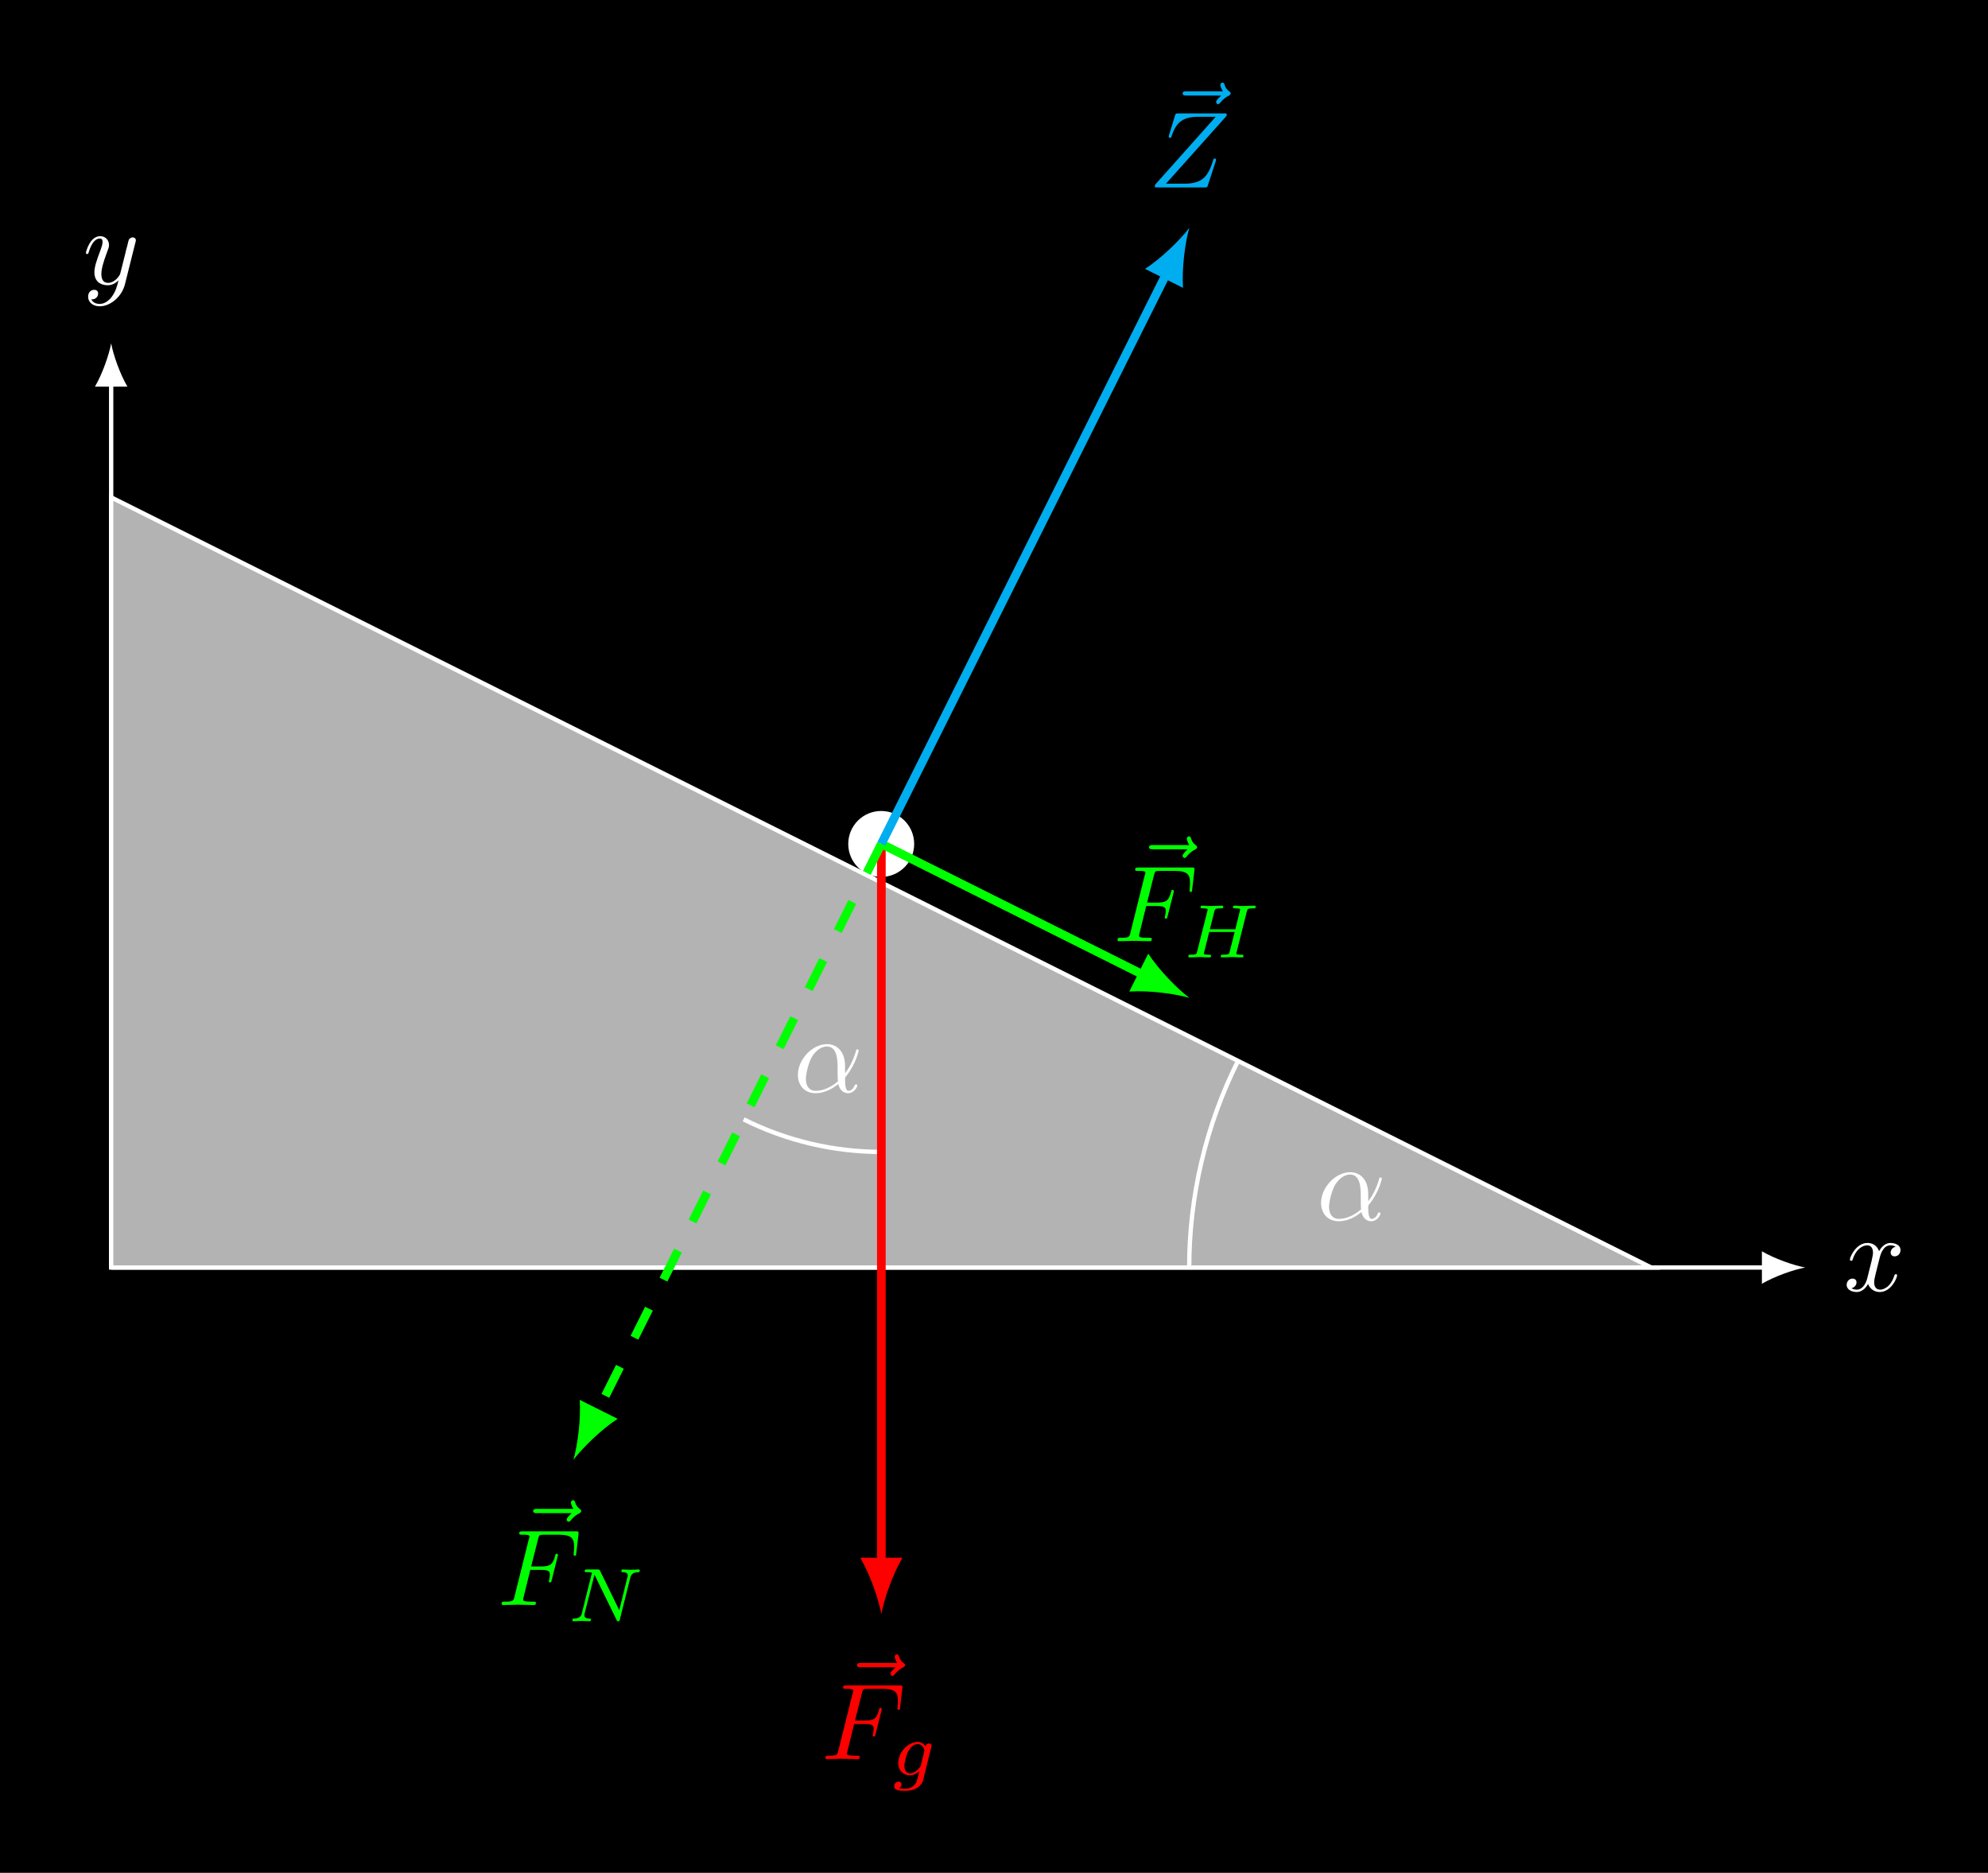
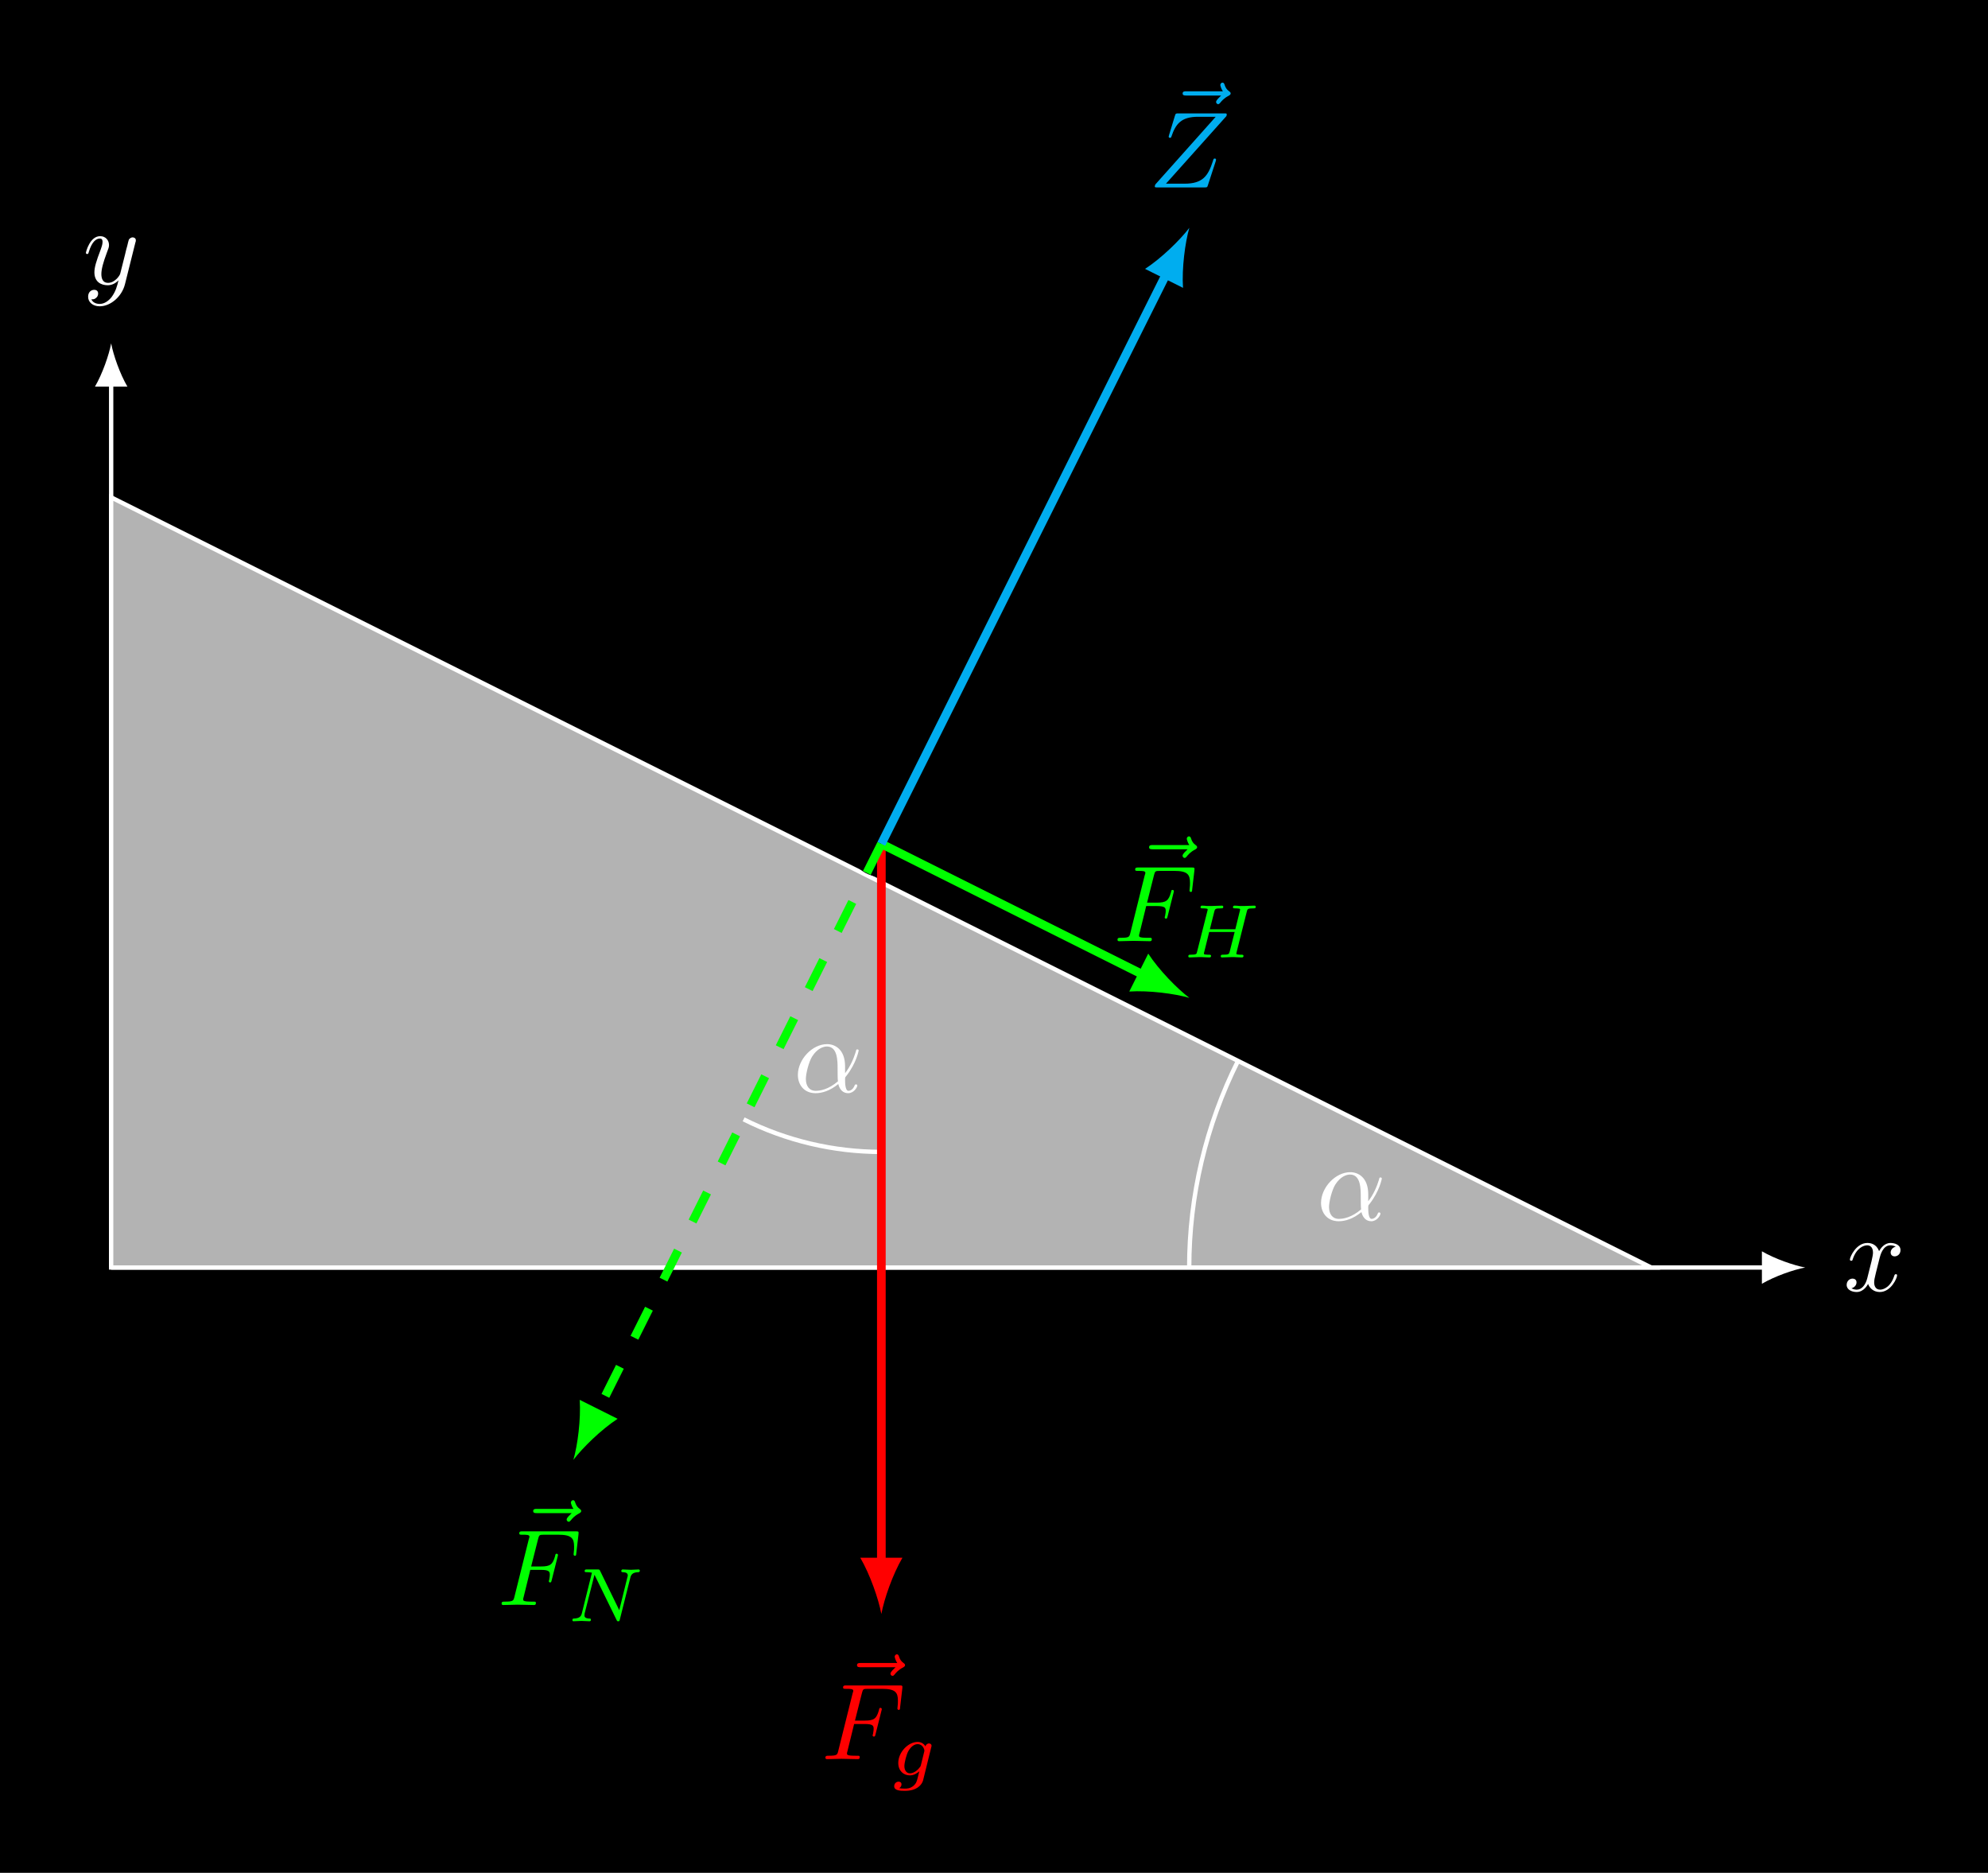
<svg xmlns="http://www.w3.org/2000/svg" xmlns:xlink="http://www.w3.org/1999/xlink" width="182.96pt" height="172.331pt" viewBox="0 0 182.96 172.331" version="1.1">
  <defs>
    <g>
      <symbol overflow="visible" id="glyph0-0">
        <path style="stroke:none;" d="" />
      </symbol>
      <symbol overflow="visible" id="glyph0-1">
        <path style="stroke:none;" d="M 3.328 -3.016 C 3.391 -3.266 3.625 -4.188 4.312 -4.188 C 4.359 -4.188 4.609 -4.188 4.812 -4.062 C 4.531 -4 4.344 -3.766 4.344 -3.516 C 4.344 -3.359 4.453 -3.172 4.719 -3.172 C 4.938 -3.172 5.25 -3.344 5.25 -3.75 C 5.25 -4.266 4.672 -4.406 4.328 -4.406 C 3.75 -4.406 3.406 -3.875 3.281 -3.656 C 3.031 -4.312 2.5 -4.406 2.203 -4.406 C 1.172 -4.406 0.594 -3.125 0.594 -2.875 C 0.594 -2.766 0.703 -2.766 0.719 -2.766 C 0.797 -2.766 0.828 -2.797 0.844 -2.875 C 1.188 -3.938 1.844 -4.188 2.188 -4.188 C 2.375 -4.188 2.719 -4.094 2.719 -3.516 C 2.719 -3.203 2.547 -2.547 2.188 -1.141 C 2.031 -0.531 1.672 -0.109 1.234 -0.109 C 1.172 -0.109 0.953 -0.109 0.734 -0.234 C 0.984 -0.297 1.203 -0.5 1.203 -0.781 C 1.203 -1.047 0.984 -1.125 0.844 -1.125 C 0.531 -1.125 0.297 -0.875 0.297 -0.547 C 0.297 -0.094 0.781 0.109 1.219 0.109 C 1.891 0.109 2.25 -0.594 2.266 -0.641 C 2.391 -0.281 2.75 0.109 3.344 0.109 C 4.375 0.109 4.938 -1.172 4.938 -1.422 C 4.938 -1.531 4.859 -1.531 4.828 -1.531 C 4.734 -1.531 4.719 -1.484 4.688 -1.422 C 4.359 -0.344 3.688 -0.109 3.375 -0.109 C 2.984 -0.109 2.828 -0.422 2.828 -0.766 C 2.828 -0.984 2.875 -1.203 2.984 -1.641 Z M 3.328 -3.016 " />
      </symbol>
      <symbol overflow="visible" id="glyph0-2">
        <path style="stroke:none;" d="M 4.844 -3.797 C 4.891 -3.938 4.891 -3.953 4.891 -4.031 C 4.891 -4.203 4.75 -4.297 4.594 -4.297 C 4.5 -4.297 4.344 -4.234 4.25 -4.094 C 4.234 -4.031 4.141 -3.734 4.109 -3.547 C 4.031 -3.297 3.969 -3.016 3.906 -2.75 L 3.453 -0.953 C 3.422 -0.812 2.984 -0.109 2.328 -0.109 C 1.828 -0.109 1.719 -0.547 1.719 -0.922 C 1.719 -1.375 1.891 -2 2.219 -2.875 C 2.375 -3.281 2.422 -3.391 2.422 -3.594 C 2.422 -4.031 2.109 -4.406 1.609 -4.406 C 0.656 -4.406 0.297 -2.953 0.297 -2.875 C 0.297 -2.766 0.391 -2.766 0.406 -2.766 C 0.516 -2.766 0.516 -2.797 0.562 -2.953 C 0.844 -3.891 1.234 -4.188 1.578 -4.188 C 1.656 -4.188 1.828 -4.188 1.828 -3.875 C 1.828 -3.625 1.719 -3.359 1.656 -3.172 C 1.25 -2.109 1.078 -1.547 1.078 -1.078 C 1.078 -0.188 1.703 0.109 2.297 0.109 C 2.688 0.109 3.016 -0.062 3.297 -0.344 C 3.172 0.172 3.047 0.672 2.656 1.203 C 2.391 1.531 2.016 1.828 1.562 1.828 C 1.422 1.828 0.969 1.797 0.797 1.406 C 0.953 1.406 1.094 1.406 1.219 1.281 C 1.328 1.203 1.422 1.062 1.422 0.875 C 1.422 0.562 1.156 0.531 1.062 0.531 C 0.828 0.531 0.5 0.688 0.5 1.172 C 0.5 1.672 0.938 2.047 1.562 2.047 C 2.578 2.047 3.609 1.141 3.891 0.016 Z M 4.844 -3.797 " />
      </symbol>
      <symbol overflow="visible" id="glyph0-3">
        <path style="stroke:none;" d="M 4.75 -2.359 C 4.75 -3.922 3.828 -4.406 3.094 -4.406 C 1.719 -4.406 0.406 -2.984 0.406 -1.578 C 0.406 -0.641 1 0.109 2.031 0.109 C 2.656 0.109 3.375 -0.125 4.125 -0.734 C 4.25 -0.203 4.578 0.109 5.031 0.109 C 5.562 0.109 5.875 -0.438 5.875 -0.594 C 5.875 -0.672 5.812 -0.703 5.75 -0.703 C 5.688 -0.703 5.656 -0.672 5.625 -0.594 C 5.438 -0.109 5.078 -0.109 5.062 -0.109 C 4.75 -0.109 4.75 -0.891 4.75 -1.125 C 4.75 -1.328 4.75 -1.359 4.859 -1.469 C 5.797 -2.656 6 -3.812 6 -3.812 C 6 -3.844 5.984 -3.922 5.875 -3.922 C 5.781 -3.922 5.781 -3.891 5.734 -3.703 C 5.547 -3.078 5.219 -2.328 4.75 -1.734 Z M 4.094 -0.984 C 3.203 -0.219 2.438 -0.109 2.047 -0.109 C 1.453 -0.109 1.141 -0.562 1.141 -1.203 C 1.141 -1.688 1.406 -2.766 1.719 -3.266 C 2.188 -4 2.734 -4.188 3.078 -4.188 C 4.062 -4.188 4.062 -2.875 4.062 -2.109 C 4.062 -1.734 4.062 -1.156 4.094 -0.984 Z M 4.094 -0.984 " />
      </symbol>
      <symbol overflow="visible" id="glyph0-4">
        <path style="stroke:none;" d="M 5.359 -5.938 C 5.219 -5.797 4.891 -5.516 4.891 -5.344 C 4.891 -5.25 4.984 -5.141 5.078 -5.141 C 5.172 -5.141 5.219 -5.219 5.281 -5.281 C 5.391 -5.422 5.625 -5.703 6.062 -5.922 C 6.125 -5.969 6.234 -6.016 6.234 -6.125 C 6.234 -6.234 6.156 -6.281 6.094 -6.328 C 5.875 -6.484 5.766 -6.656 5.688 -6.891 C 5.656 -6.984 5.625 -7.125 5.484 -7.125 C 5.344 -7.125 5.281 -6.984 5.281 -6.906 C 5.281 -6.859 5.359 -6.547 5.516 -6.328 L 2.156 -6.328 C 2 -6.328 1.812 -6.328 1.812 -6.125 C 1.812 -5.938 2 -5.938 2.156 -5.938 Z M 5.359 -5.938 " />
      </symbol>
      <symbol overflow="visible" id="glyph0-5">
        <path style="stroke:none;" d="M 3.016 -3.234 L 3.984 -3.234 C 4.734 -3.234 4.812 -3.078 4.812 -2.797 C 4.812 -2.719 4.812 -2.609 4.75 -2.297 C 4.719 -2.25 4.719 -2.219 4.719 -2.188 C 4.719 -2.109 4.781 -2.078 4.828 -2.078 C 4.938 -2.078 4.938 -2.109 4.984 -2.281 L 5.531 -4.453 C 5.562 -4.562 5.562 -4.578 5.562 -4.609 C 5.562 -4.625 5.547 -4.719 5.438 -4.719 C 5.344 -4.719 5.328 -4.672 5.297 -4.5 C 5.078 -3.734 4.859 -3.547 4 -3.547 L 3.094 -3.547 L 3.734 -6.078 C 3.828 -6.438 3.844 -6.469 4.281 -6.469 L 5.594 -6.469 C 6.812 -6.469 7.047 -6.141 7.047 -5.375 C 7.047 -5.141 7.047 -5.109 7.016 -4.828 C 7 -4.703 7 -4.688 7 -4.656 C 7 -4.609 7.031 -4.531 7.125 -4.531 C 7.234 -4.531 7.234 -4.594 7.25 -4.781 L 7.453 -6.516 C 7.484 -6.781 7.438 -6.781 7.188 -6.781 L 2.297 -6.781 C 2.109 -6.781 2 -6.781 2 -6.578 C 2 -6.469 2.094 -6.469 2.281 -6.469 C 2.656 -6.469 2.938 -6.469 2.938 -6.297 C 2.938 -6.25 2.938 -6.234 2.875 -6.047 L 1.562 -0.781 C 1.469 -0.391 1.453 -0.312 0.656 -0.312 C 0.484 -0.312 0.375 -0.312 0.375 -0.125 C 0.375 0 0.5 0 0.531 0 C 0.812 0 1.562 -0.031 1.844 -0.031 C 2.172 -0.031 3 0 3.328 0 C 3.422 0 3.531 0 3.531 -0.188 C 3.531 -0.266 3.484 -0.297 3.484 -0.297 C 3.453 -0.312 3.422 -0.312 3.203 -0.312 C 2.984 -0.312 2.938 -0.312 2.688 -0.328 C 2.391 -0.359 2.359 -0.406 2.359 -0.531 C 2.359 -0.547 2.359 -0.609 2.406 -0.75 Z M 3.016 -3.234 " />
      </symbol>
      <symbol overflow="visible" id="glyph0-6">
        <path style="stroke:none;" d="M 7.172 -6.562 C 7.188 -6.609 7.203 -6.656 7.203 -6.719 C 7.203 -6.812 7.156 -6.812 6.953 -6.812 L 2.75 -6.812 C 2.516 -6.812 2.5 -6.797 2.438 -6.609 L 1.891 -4.812 C 1.875 -4.766 1.859 -4.688 1.859 -4.672 C 1.859 -4.672 1.859 -4.562 1.984 -4.562 C 2.078 -4.562 2.094 -4.641 2.109 -4.672 C 2.5 -5.844 3.016 -6.5 4.562 -6.5 L 6.188 -6.5 L 0.625 -0.266 C 0.625 -0.266 0.578 -0.125 0.578 -0.094 C 0.578 0 0.641 0 0.828 0 L 5.156 0 C 5.406 0 5.406 -0.016 5.469 -0.203 L 6.188 -2.406 C 6.188 -2.438 6.219 -2.516 6.219 -2.547 C 6.219 -2.609 6.188 -2.656 6.094 -2.656 C 6 -2.656 5.984 -2.625 5.922 -2.406 C 5.484 -1.062 5 -0.344 3.312 -0.344 L 1.609 -0.344 Z M 7.172 -6.562 " />
      </symbol>
      <symbol overflow="visible" id="glyph1-0">
        <path style="stroke:none;" d="" />
      </symbol>
      <symbol overflow="visible" id="glyph1-1">
        <path style="stroke:none;" d="M 3.703 -2.578 C 3.734 -2.672 3.734 -2.703 3.734 -2.719 C 3.734 -2.875 3.609 -2.938 3.5 -2.938 C 3.344 -2.938 3.203 -2.812 3.172 -2.672 C 3.062 -2.859 2.828 -3.078 2.453 -3.078 C 1.594 -3.078 0.672 -2.141 0.672 -1.141 C 0.672 -0.422 1.156 0 1.734 0 C 2.062 0 2.359 -0.156 2.609 -0.375 L 2.453 0.25 C 2.375 0.547 2.328 0.734 2.062 0.969 C 1.75 1.219 1.453 1.219 1.281 1.219 C 0.969 1.219 0.875 1.203 0.75 1.172 C 0.922 1.094 0.969 0.922 0.969 0.828 C 0.969 0.656 0.844 0.578 0.703 0.578 C 0.5 0.578 0.297 0.734 0.297 1 C 0.297 1.422 0.906 1.422 1.297 1.422 C 2.391 1.422 2.844 0.859 2.953 0.469 Z M 2.75 -0.922 C 2.719 -0.828 2.719 -0.812 2.594 -0.672 C 2.359 -0.375 2.016 -0.188 1.75 -0.188 C 1.406 -0.188 1.234 -0.5 1.234 -0.859 C 1.234 -1.156 1.422 -1.938 1.609 -2.25 C 1.891 -2.734 2.219 -2.875 2.453 -2.875 C 2.953 -2.875 3.078 -2.359 3.078 -2.281 C 3.078 -2.266 3.078 -2.266 3.062 -2.188 Z M 2.75 -0.922 " />
      </symbol>
      <symbol overflow="visible" id="glyph1-2">
        <path style="stroke:none;" d="M 5.859 -4.188 C 5.922 -4.453 5.938 -4.516 6.453 -4.516 C 6.609 -4.516 6.688 -4.516 6.688 -4.656 C 6.688 -4.688 6.672 -4.766 6.578 -4.766 C 6.375 -4.766 5.875 -4.734 5.672 -4.734 C 5.547 -4.734 5.297 -4.734 5.188 -4.734 C 5.047 -4.75 4.875 -4.766 4.75 -4.766 C 4.703 -4.766 4.594 -4.766 4.594 -4.609 C 4.594 -4.516 4.688 -4.516 4.828 -4.516 C 4.828 -4.516 4.969 -4.516 5.094 -4.5 C 5.234 -4.484 5.25 -4.469 5.25 -4.391 C 5.25 -4.391 5.25 -4.344 5.219 -4.25 L 4.812 -2.594 L 2.469 -2.594 L 2.875 -4.219 C 2.938 -4.453 2.953 -4.516 3.484 -4.516 C 3.609 -4.516 3.703 -4.516 3.703 -4.656 C 3.703 -4.688 3.672 -4.766 3.594 -4.766 C 3.391 -4.766 2.875 -4.734 2.672 -4.734 C 2.562 -4.734 2.312 -4.734 2.188 -4.734 C 2.062 -4.75 1.891 -4.766 1.75 -4.766 C 1.719 -4.766 1.609 -4.766 1.609 -4.609 C 1.609 -4.516 1.688 -4.516 1.828 -4.516 C 1.844 -4.516 1.969 -4.516 2.094 -4.5 C 2.25 -4.484 2.266 -4.469 2.266 -4.391 C 2.266 -4.391 2.266 -4.344 2.234 -4.25 L 1.297 -0.547 C 1.25 -0.312 1.234 -0.25 0.688 -0.25 C 0.578 -0.25 0.484 -0.25 0.484 -0.109 C 0.484 -0.031 0.531 0 0.594 0 C 0.797 0 1.297 -0.031 1.5 -0.031 C 1.609 -0.031 1.859 -0.031 1.984 -0.016 C 2.125 -0.016 2.297 0 2.422 0 C 2.453 0 2.578 0 2.578 -0.141 C 2.578 -0.25 2.5 -0.25 2.344 -0.25 C 2.234 -0.25 2.203 -0.25 2.078 -0.266 C 1.922 -0.281 1.922 -0.297 1.922 -0.375 C 1.922 -0.375 1.922 -0.422 1.953 -0.516 L 2.406 -2.344 L 4.75 -2.344 L 4.297 -0.547 C 4.234 -0.312 4.219 -0.25 3.672 -0.25 C 3.562 -0.25 3.469 -0.25 3.469 -0.109 C 3.469 -0.031 3.516 0 3.578 0 C 3.781 0 4.281 -0.031 4.484 -0.031 C 4.609 -0.031 4.844 -0.031 4.969 -0.016 C 5.109 -0.016 5.281 0 5.422 0 C 5.453 0 5.562 0 5.562 -0.141 C 5.562 -0.25 5.484 -0.25 5.328 -0.25 C 5.219 -0.25 5.188 -0.25 5.062 -0.266 C 4.906 -0.281 4.906 -0.297 4.906 -0.375 C 4.906 -0.406 4.938 -0.484 4.938 -0.516 Z M 5.859 -4.188 " />
      </symbol>
      <symbol overflow="visible" id="glyph1-3">
        <path style="stroke:none;" d="M 5.812 -4 C 5.875 -4.266 6 -4.5 6.547 -4.516 C 6.578 -4.516 6.688 -4.516 6.688 -4.656 C 6.688 -4.703 6.656 -4.766 6.578 -4.766 C 6.359 -4.766 6.094 -4.734 5.859 -4.734 C 5.688 -4.734 5.297 -4.766 5.125 -4.766 C 5.094 -4.766 4.984 -4.766 4.984 -4.609 C 4.984 -4.516 5.078 -4.516 5.141 -4.516 C 5.469 -4.5 5.578 -4.391 5.578 -4.219 C 5.578 -4.172 5.578 -4.125 5.547 -4.062 L 4.797 -1.016 L 3.031 -4.641 C 2.969 -4.766 2.953 -4.766 2.781 -4.766 L 1.828 -4.766 C 1.703 -4.766 1.609 -4.766 1.609 -4.609 C 1.609 -4.516 1.688 -4.516 1.844 -4.516 C 1.984 -4.516 2.141 -4.5 2.281 -4.469 L 1.359 -0.75 C 1.297 -0.484 1.172 -0.266 0.625 -0.25 C 0.578 -0.25 0.484 -0.25 0.484 -0.109 C 0.484 -0.031 0.531 0 0.578 0 C 0.812 0 1.078 -0.031 1.312 -0.031 C 1.484 -0.031 1.875 0 2.047 0 C 2.125 0 2.188 -0.031 2.188 -0.141 C 2.188 -0.25 2.109 -0.25 2.031 -0.25 C 1.594 -0.266 1.594 -0.453 1.594 -0.547 C 1.594 -0.578 1.594 -0.609 1.609 -0.719 L 2.516 -4.281 L 4.547 -0.125 C 4.594 0 4.625 0 4.703 0 C 4.812 0 4.812 -0.016 4.844 -0.141 Z M 5.812 -4 " />
      </symbol>
    </g>
  </defs>
  <g id="surface1">
    <path style=" stroke:none;fill-rule:nonzero;fill:rgb(0%,0%,0%);fill-opacity:1;" d="M 0 172.332 L 0 0 L 182.961 0 L 182.961 172.332 Z M 0 172.332 " />
    <path style="fill:none;stroke-width:0.399;stroke-linecap:butt;stroke-linejoin:miter;stroke:rgb(100%,100%,100%);stroke-opacity:1;stroke-miterlimit:10;" d="M -0.001 0.001 L 152.32 0.001 " transform="matrix(1,0,0,-1,10.231,116.634)" />
    <path style=" stroke:none;fill-rule:nonzero;fill:rgb(100%,100%,100%);fill-opacity:1;" d="M 166.137 116.633 C 165.074 116.434 163.348 115.836 162.152 115.141 L 162.152 118.129 C 163.348 117.43 165.074 116.832 166.137 116.633 " />
    <g style="fill:rgb(100%,100%,100%);fill-opacity:1;">
      <use xlink:href="#glyph0-1" x="169.656" y="118.779" />
    </g>
    <path style="fill:none;stroke-width:0.399;stroke-linecap:butt;stroke-linejoin:miter;stroke:rgb(100%,100%,100%);stroke-opacity:1;stroke-miterlimit:10;" d="M -0.001 0.001 L -0.001 81.454 " transform="matrix(1,0,0,-1,10.231,116.634)" />
    <path style=" stroke:none;fill-rule:nonzero;fill:rgb(100%,100%,100%);fill-opacity:1;" d="M 10.23 31.594 C 10.031 32.656 9.434 34.383 8.738 35.578 L 11.727 35.578 C 11.027 34.383 10.43 32.656 10.23 31.594 " />
    <g style="fill:rgb(100%,100%,100%);fill-opacity:1;">
      <use xlink:href="#glyph0-2" x="7.61" y="26.138" />
    </g>
    <path style="fill-rule:nonzero;fill:rgb(70%,70%,70%);fill-opacity:1;stroke-width:0.399;stroke-linecap:butt;stroke-linejoin:miter;stroke:rgb(100%,100%,100%);stroke-opacity:1;stroke-miterlimit:10;" d="M -0.001 0.001 L 141.734 0.001 L -0.001 70.868 Z M -0.001 0.001 " transform="matrix(1,0,0,-1,10.231,116.634)" />
-     <path style="fill-rule:nonzero;fill:rgb(100%,100%,100%);fill-opacity:1;stroke-width:0.399;stroke-linecap:butt;stroke-linejoin:miter;stroke:rgb(100%,100%,100%);stroke-opacity:1;stroke-miterlimit:10;" d="M 73.703 38.978 C 73.703 40.544 72.433 41.81 70.867 41.81 C 69.3 41.81 68.035 40.544 68.035 38.978 C 68.035 37.411 69.3 36.142 70.867 36.142 C 72.433 36.142 73.703 37.411 73.703 38.978 Z M 73.703 38.978 " transform="matrix(1,0,0,-1,10.231,116.634)" />
+     <path style="fill-rule:nonzero;fill:rgb(0%,0%,0%);fill-opacity:1;stroke-width:0.399;stroke-linecap:butt;stroke-linejoin:miter;stroke:rgb(0%,0%,0%);stroke-opacity:1;stroke-miterlimit:10;" d="M 73.703 38.978 C 73.703 40.544 72.433 41.81 70.867 41.81 C 69.3 41.81 68.035 40.544 68.035 38.978 C 68.035 37.411 69.3 36.142 70.867 36.142 C 72.433 36.142 73.703 37.411 73.703 38.978 Z M 73.703 38.978 " transform="matrix(1,0,0,-1,10.231,116.634)" />
    <path style="fill:none;stroke-width:0.399;stroke-linecap:butt;stroke-linejoin:miter;stroke:rgb(100%,100%,100%);stroke-opacity:1;stroke-miterlimit:10;" d="M 103.707 19.013 C 100.753 13.111 99.214 6.599 99.214 -0.003 " transform="matrix(1,0,0,-1,10.231,116.634)" />
    <g style="fill:rgb(100%,100%,100%);fill-opacity:1;">
      <use xlink:href="#glyph0-3" x="121.172" y="112.267" />
    </g>
    <path style="fill:none;stroke-width:0.399;stroke-linecap:butt;stroke-linejoin:miter;stroke:rgb(100%,100%,100%);stroke-opacity:1;stroke-miterlimit:10;" d="M 70.882 10.638 C 66.484 10.638 62.14 11.665 58.206 13.634 " transform="matrix(1,0,0,-1,10.231,116.634)" />
    <g style="fill:rgb(100%,100%,100%);fill-opacity:1;">
      <use xlink:href="#glyph0-3" x="73.024" y="100.484" />
    </g>
    <path style="fill:none;stroke-width:0.797;stroke-linecap:butt;stroke-linejoin:miter;stroke:rgb(100%,0%,0%);stroke-opacity:1;stroke-miterlimit:10;" d="M 70.882 38.986 L 70.882 -27.218 " transform="matrix(1,0,0,-1,10.231,116.634)" />
    <path style=" stroke:none;fill-rule:nonzero;fill:rgb(100%,0%,0%);fill-opacity:1;" d="M 81.113 148.516 C 81.371 147.133 82.148 144.891 83.055 143.336 L 79.172 143.336 C 80.078 144.891 80.855 147.133 81.113 148.516 " />
    <g style="fill:rgb(100%,0%,0%);fill-opacity:1;">
      <use xlink:href="#glyph0-4" x="77.06" y="159.352" />
    </g>
    <g style="fill:rgb(100%,0%,0%);fill-opacity:1;">
      <use xlink:href="#glyph0-5" x="75.591" y="161.871" />
    </g>
    <g style="fill:rgb(100%,0%,0%);fill-opacity:1;">
      <use xlink:href="#glyph1-1" x="81.998" y="163.365" />
    </g>
    <path style="fill:none;stroke-width:0.797;stroke-linecap:butt;stroke-linejoin:miter;stroke:rgb(0%,100%,0%);stroke-opacity:1;stroke-miterlimit:10;" d="M 70.882 38.986 L 95.039 26.907 " transform="matrix(1,0,0,-1,10.231,116.634)" />
    <path style=" stroke:none;fill-rule:nonzero;fill:rgb(0%,100%,0%);fill-opacity:1;" d="M 109.457 91.82 C 108.332 90.965 106.664 89.262 105.676 87.75 L 103.93 91.238 C 105.734 91.121 108.098 91.43 109.457 91.82 " />
    <g style="fill:rgb(0%,100%,0%);fill-opacity:1;">
      <use xlink:href="#glyph0-4" x="103.941" y="84.087" />
    </g>
    <g style="fill:rgb(0%,100%,0%);fill-opacity:1;">
      <use xlink:href="#glyph0-5" x="102.472" y="86.606" />
    </g>
    <g style="fill:rgb(0%,100%,0%);fill-opacity:1;">
      <use xlink:href="#glyph1-2" x="108.879" y="88.1" />
    </g>
    <path style="fill:none;stroke-width:0.797;stroke-linecap:butt;stroke-linejoin:miter;stroke:rgb(0%,100%,0%);stroke-opacity:1;stroke-dasharray:2.989,2.989;stroke-miterlimit:10;" d="M 70.882 38.986 L 44.632 -13.514 " transform="matrix(1,0,0,-1,10.231,116.634)" />
    <path style=" stroke:none;fill-rule:nonzero;fill:rgb(0%,100%,0%);fill-opacity:1;" d="M 52.77 134.332 C 53.625 133.211 55.328 131.543 56.84 130.555 L 53.352 128.809 C 53.469 130.613 53.16 132.977 52.77 134.332 " />
    <g style="fill:rgb(0%,100%,0%);fill-opacity:1;">
      <use xlink:href="#glyph0-4" x="47.258" y="145.171" />
    </g>
    <g style="fill:rgb(0%,100%,0%);fill-opacity:1;">
      <use xlink:href="#glyph0-5" x="45.789" y="147.689" />
    </g>
    <g style="fill:rgb(0%,100%,0%);fill-opacity:1;">
      <use xlink:href="#glyph1-3" x="52.196" y="149.183" />
    </g>
    <path style="fill:none;stroke-width:0.797;stroke-linecap:butt;stroke-linejoin:miter;stroke:rgb(0%,67.839%,93.729%);stroke-opacity:1;stroke-miterlimit:10;" d="M 70.882 38.986 L 97.132 91.486 " transform="matrix(1,0,0,-1,10.231,116.634)" />
    <path style=" stroke:none;fill-rule:nonzero;fill:rgb(0%,67.839%,93.729%);fill-opacity:1;" d="M 109.457 20.965 C 108.602 22.086 106.898 23.754 105.383 24.742 L 108.875 26.488 C 108.758 24.684 109.066 22.32 109.457 20.965 " />
    <g style="fill:rgb(0%,67.839%,93.729%);fill-opacity:1;">
      <use xlink:href="#glyph0-4" x="107.027" y="14.728" />
    </g>
    <g style="fill:rgb(0%,67.839%,93.729%);fill-opacity:1;">
      <use xlink:href="#glyph0-6" x="105.697" y="17.246" />
    </g>
  </g>
</svg>
